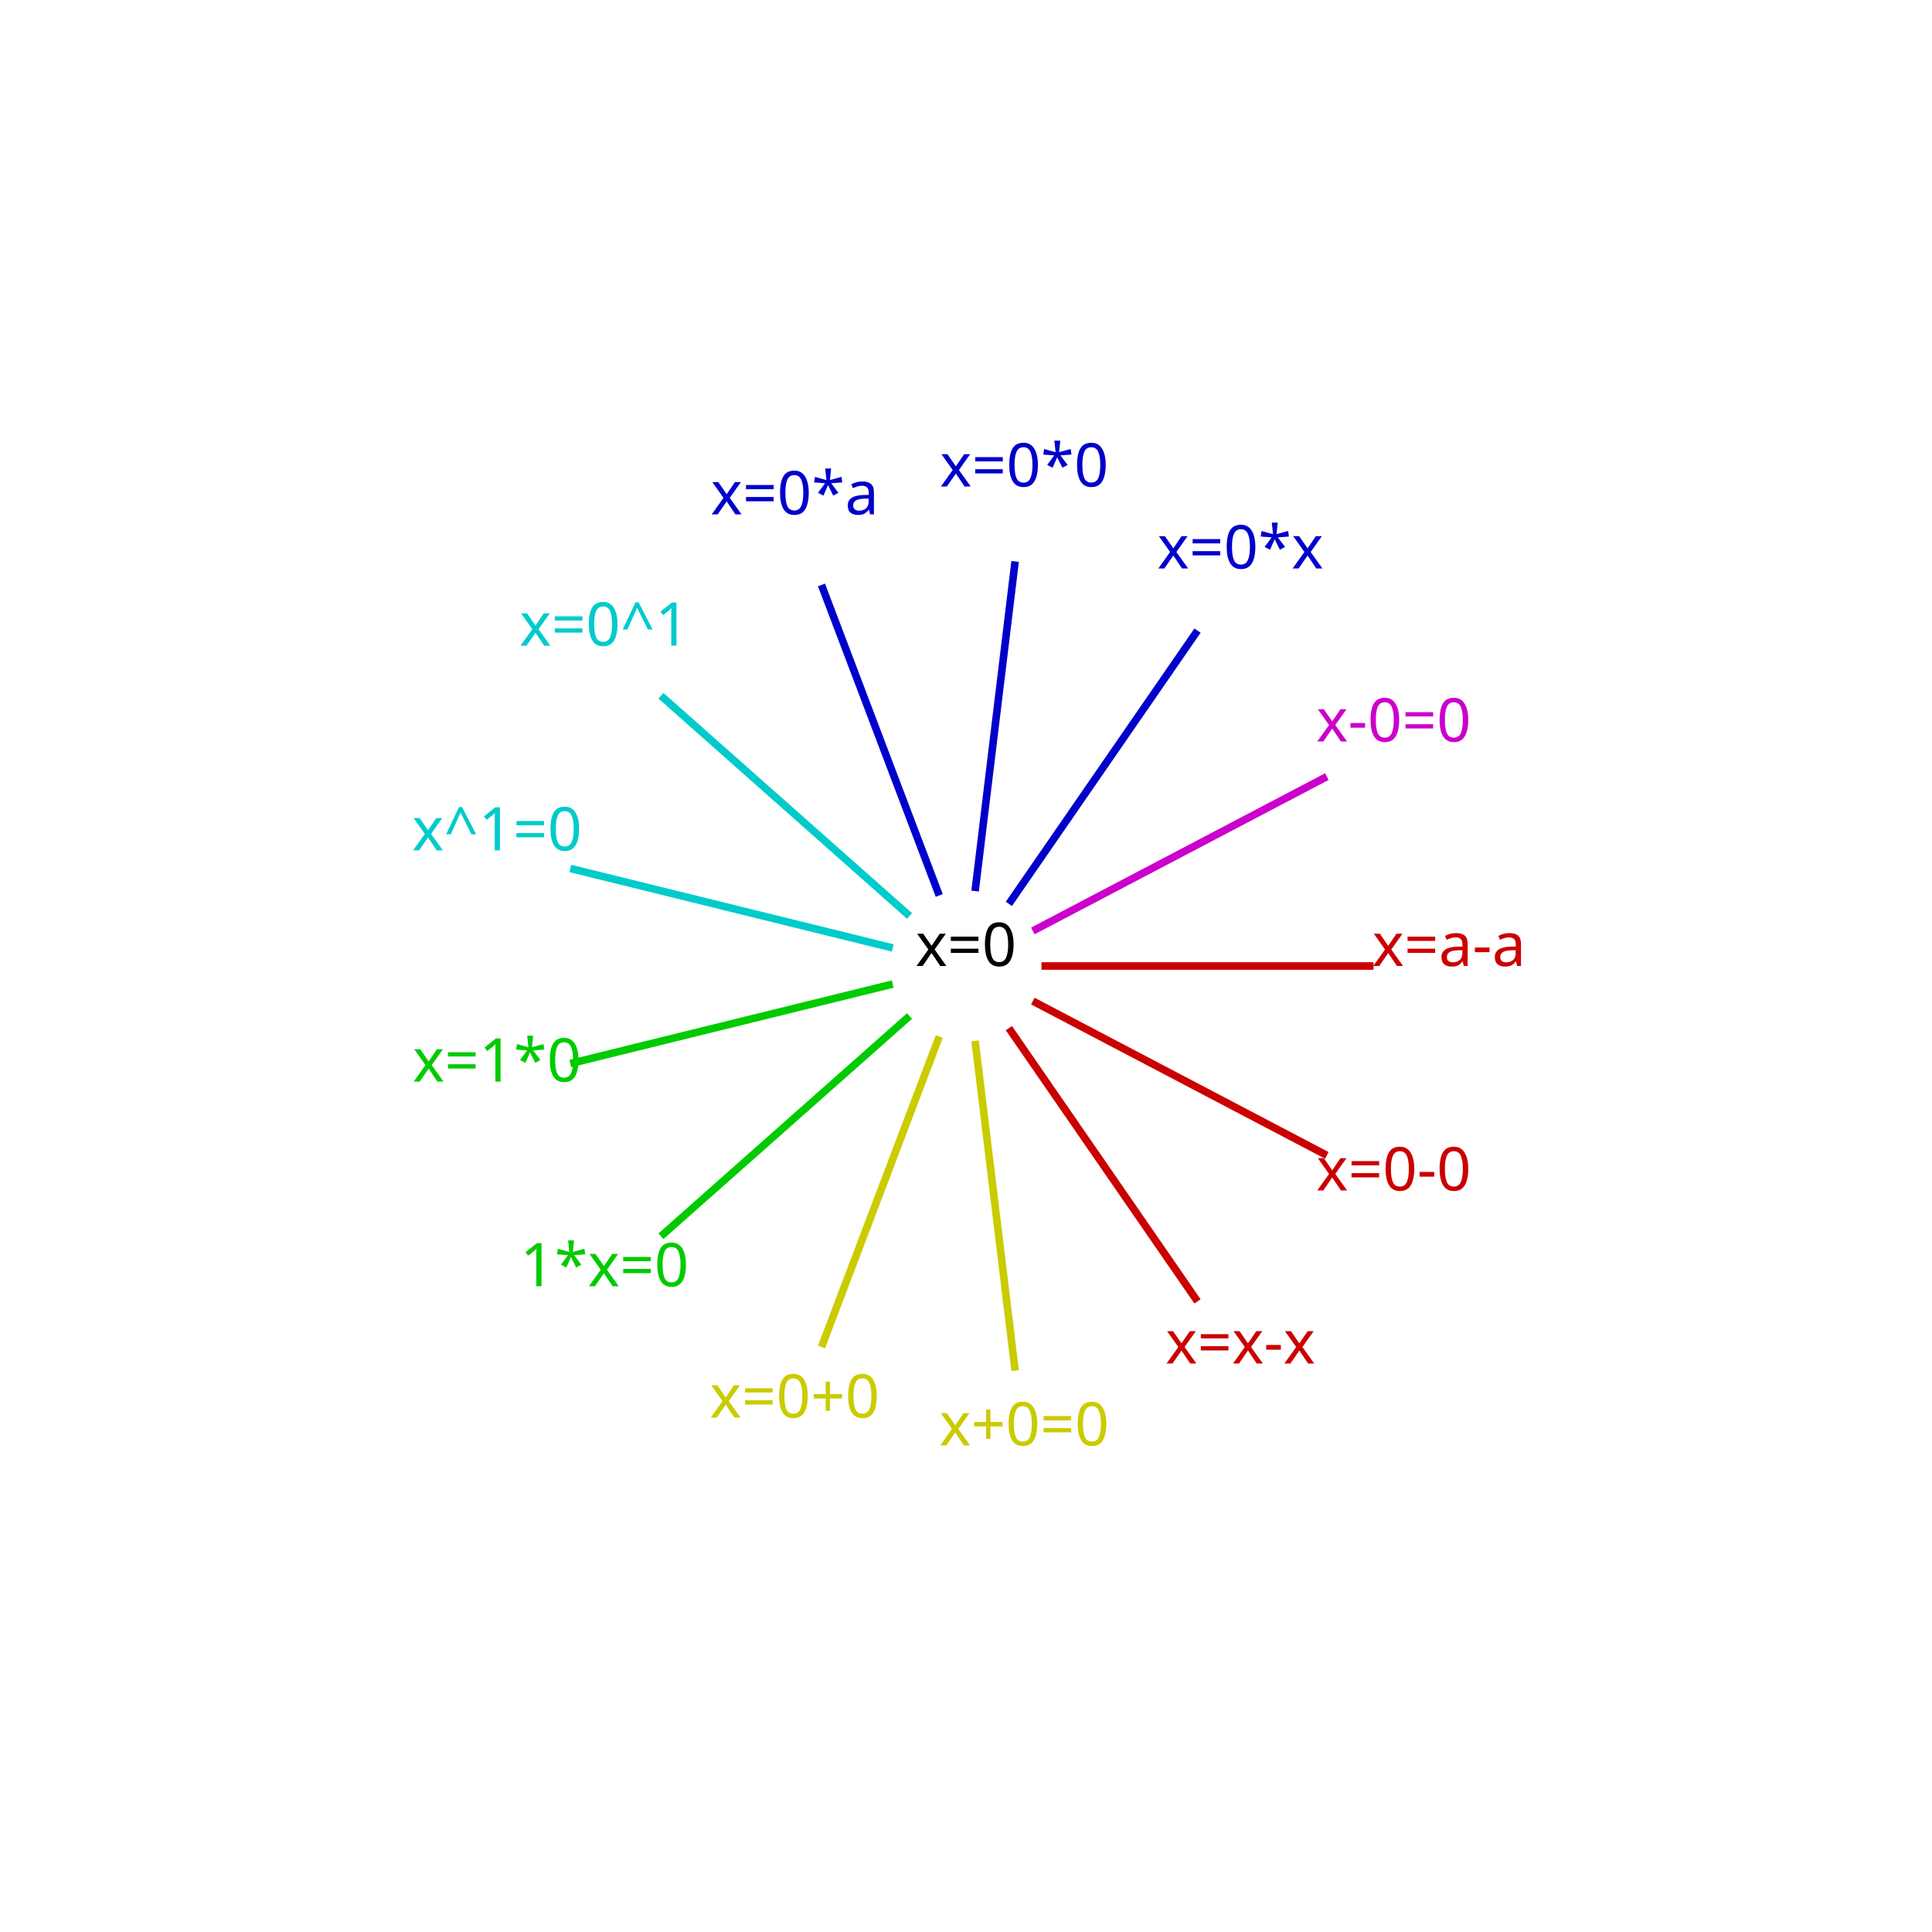
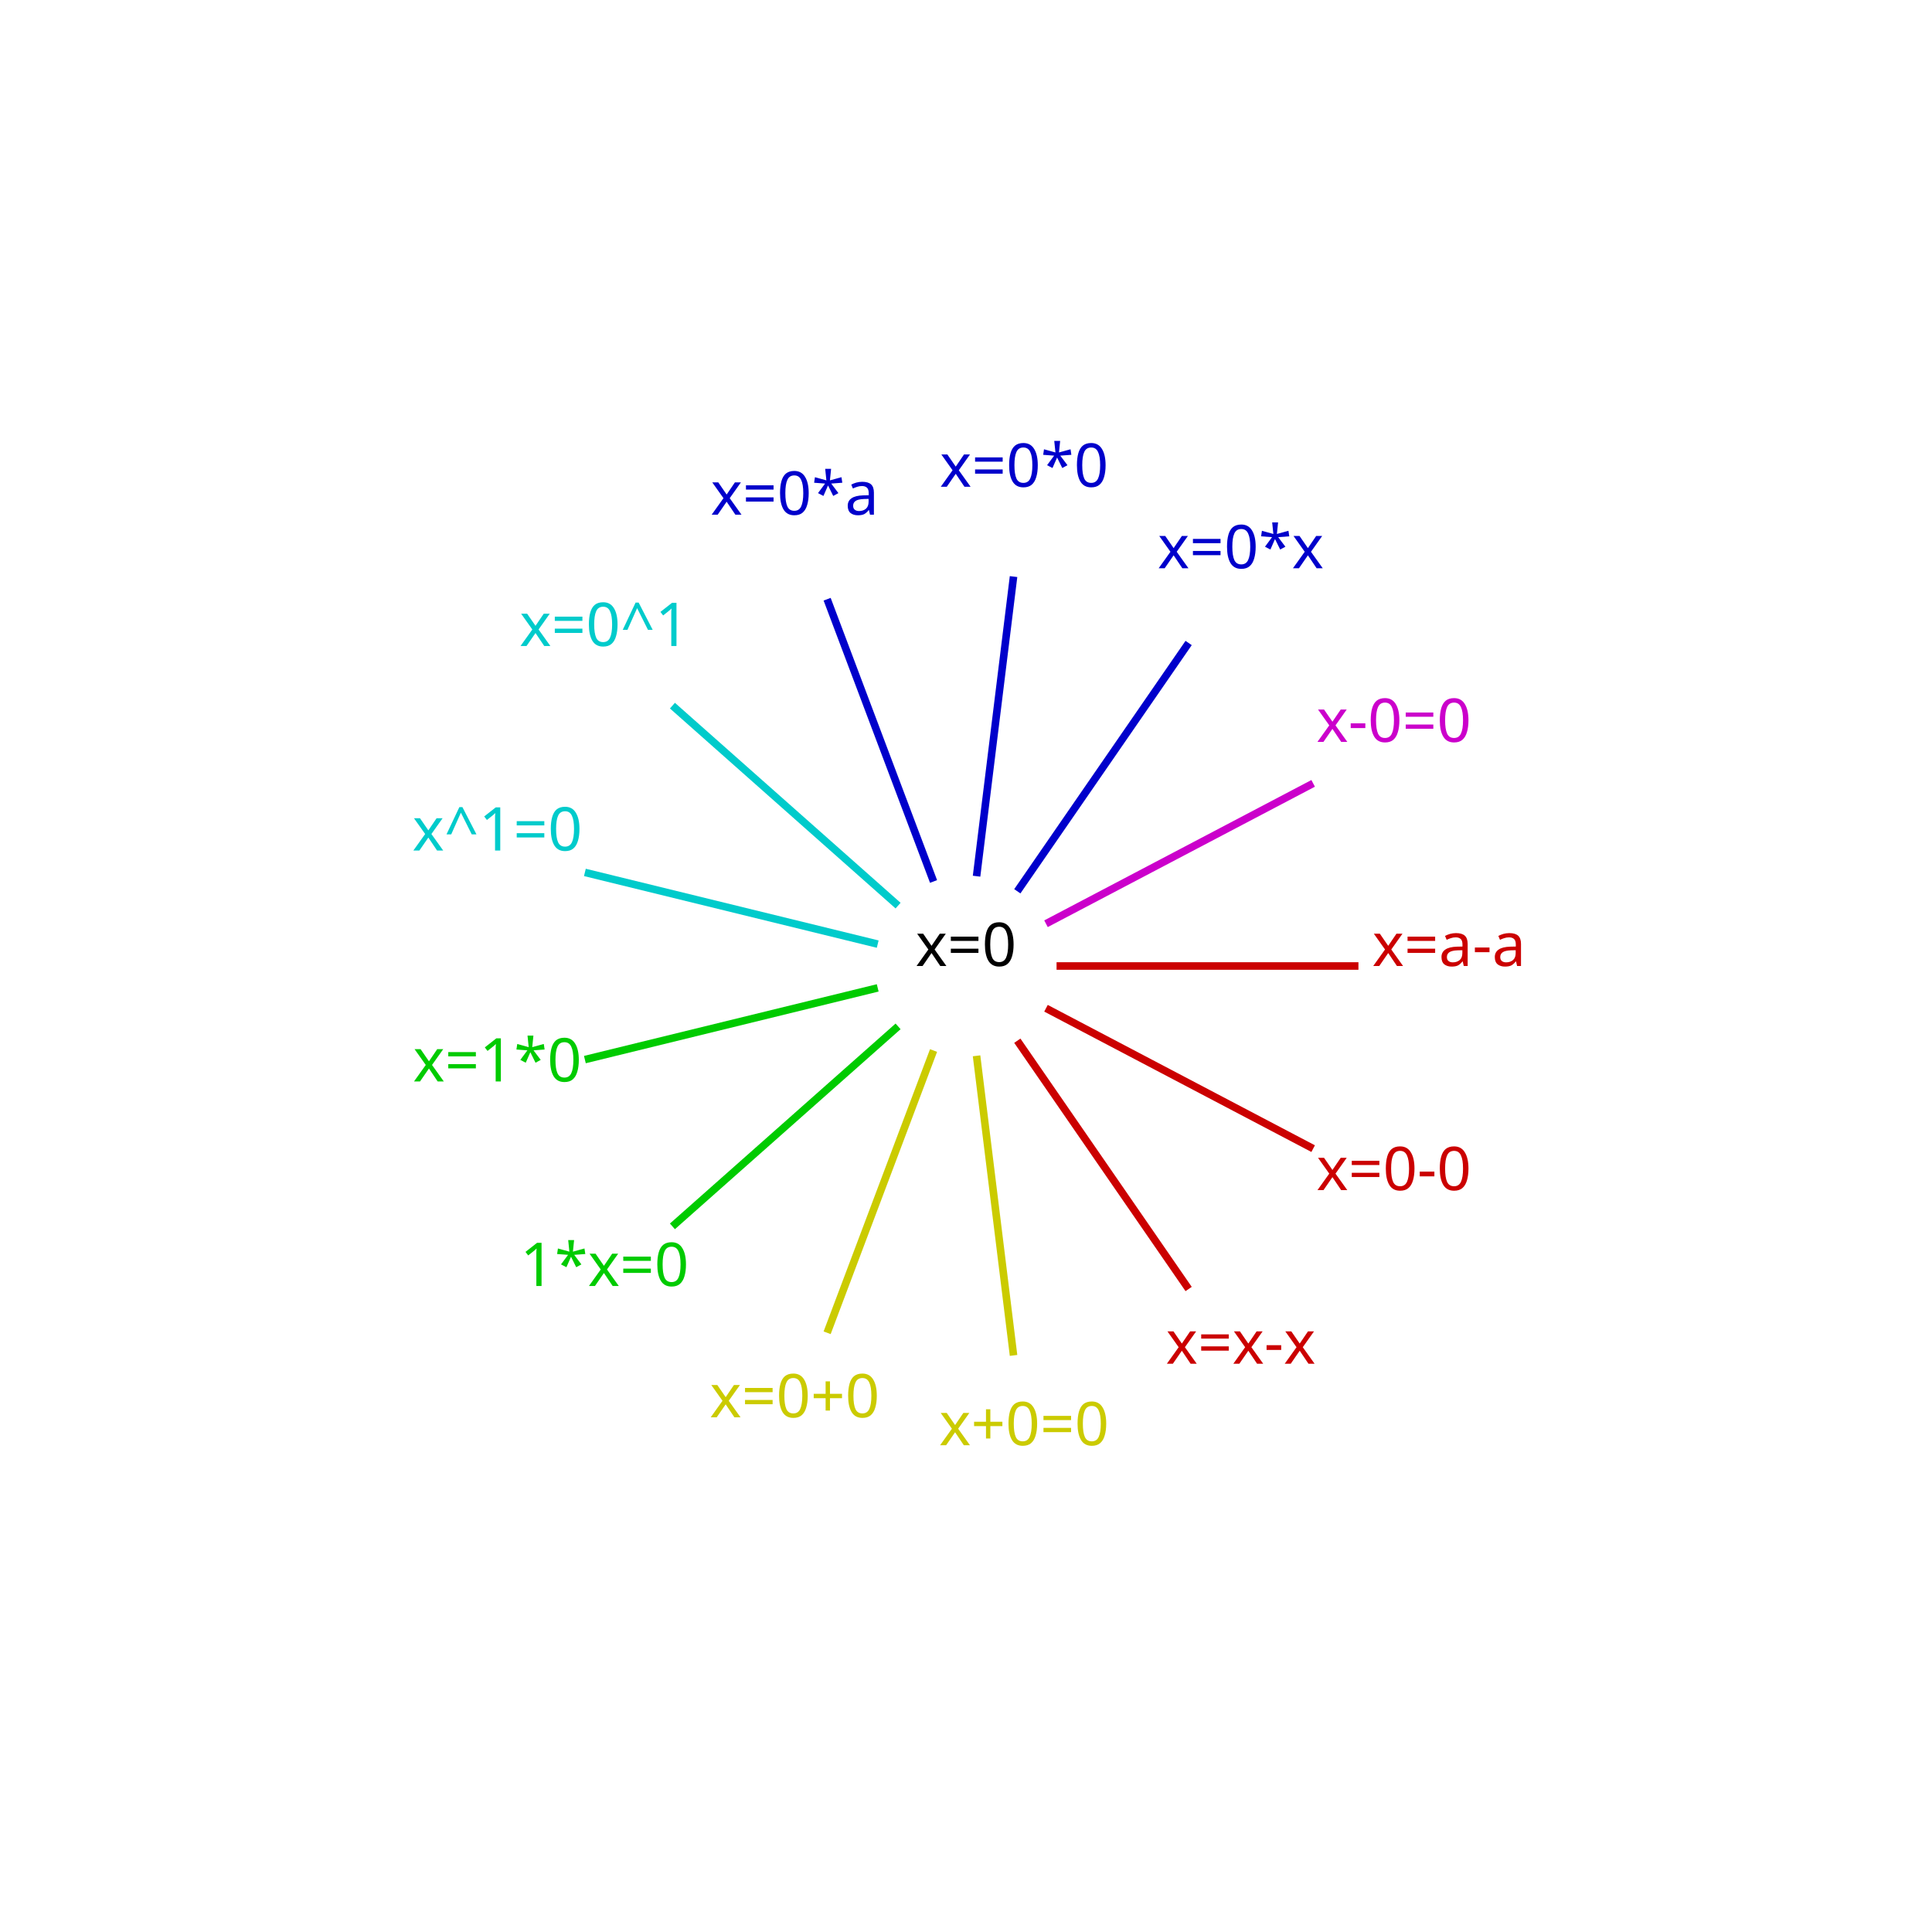
<svg xmlns="http://www.w3.org/2000/svg" viewBox="0 0 256 256">
  <style>
-     .rule_0 {
- fill: rgb(203.423, 0, 0);
- }
-     line.rule_0 {
- stroke: rgb(203.423, 0, 0);
- }
-     .rule_1 {
- fill: rgb(203.423, 203.423, 0);
- }
-     line.rule_1 {
- stroke: rgb(203.423, 203.423, 0);
- }
-     .rule_2 {
- fill: rgb(0, 203.423, 0);
- }
-     line.rule_2 {
- stroke: rgb(0, 203.423, 0);
- }
-     .rule_3 {
- fill: rgb(0, 203.423, 203.423);
- }
-     line.rule_3 {
- stroke: rgb(0, 203.423, 203.423);
- }
-     .rule_4 {
- fill: rgb(0, 0, 203.423);
- }
-     line.rule_4 {
- stroke: rgb(0, 0, 203.423);
- }
-     .rule_5 {
- fill: rgb(203.423, 0, 203.423);
- }
-     line.rule_5 {
- stroke: rgb(203.423, 0, 203.423);
- }
-   </style>
-   <text class="rule_0" alignment-baseline="middle" font-size="8" font-family="sans-serif" text-anchor="middle" x="192" y="128">x=a-a</text>
-   <line class="rule_0" x1="138" y1="128" x2="182" y2="128" stroke-width="1" />
-   <text class="rule_0" alignment-baseline="middle" font-size="8" font-family="sans-serif" text-anchor="middle" x="184.669" y="157.742">x=0-0</text>
-   <line class="rule_0" x1="136.855" y1="132.647" x2="175.815" y2="153.095" stroke-width="1" />
-   <text class="rule_0" alignment-baseline="middle" font-size="8" font-family="sans-serif" text-anchor="middle" x="164.356" y="180.671">x=x-x</text>
-   <line class="rule_0" x1="133.681" y1="136.23" x2="158.675" y2="172.441" stroke-width="1" />
-   <text class="rule_1" alignment-baseline="middle" font-size="8" font-family="sans-serif" text-anchor="middle" x="135.714" y="191.533">x+0=0</text>
-   <line class="rule_1" x1="129.205" y1="137.927" x2="134.509" y2="181.606" stroke-width="1" />
-   <text class="rule_1" alignment-baseline="middle" font-size="8" font-family="sans-serif" text-anchor="middle" x="105.305" y="187.841">x=0+0</text>
-   <line class="rule_1" x1="124.454" y1="137.35" x2="108.851" y2="178.491" stroke-width="1" />
-   <text class="rule_2" alignment-baseline="middle" font-size="8" font-family="sans-serif" text-anchor="middle" x="80.095" y="170.44">1*x=0</text>
-   <line class="rule_2" x1="120.515" y1="134.631" x2="87.58" y2="163.809" stroke-width="1" />
-   <text class="rule_2" alignment-baseline="middle" font-size="8" font-family="sans-serif" text-anchor="middle" x="65.86" y="143.316">x=1*0</text>
-   <line class="rule_2" x1="118.291" y1="130.393" x2="75.569" y2="140.923" stroke-width="1" />
-   <text class="rule_3" alignment-baseline="middle" font-size="8" font-family="sans-serif" text-anchor="middle" x="65.86" y="112.684">x^1=0</text>
-   <line class="rule_3" x1="118.291" y1="125.607" x2="75.569" y2="115.077" stroke-width="1" />
-   <text class="rule_3" alignment-baseline="middle" font-size="8" font-family="sans-serif" text-anchor="middle" x="80.095" y="85.56">x=0^1</text>
-   <line class="rule_3" x1="120.515" y1="121.369" x2="87.58" y2="92.191" stroke-width="1" />
-   <text class="rule_4" alignment-baseline="middle" font-size="8" font-family="sans-serif" text-anchor="middle" x="105.305" y="68.159">x=0*a</text>
-   <line class="rule_4" x1="124.454" y1="118.65" x2="108.851" y2="77.509" stroke-width="1" />
-   <text class="rule_4" alignment-baseline="middle" font-size="8" font-family="sans-serif" text-anchor="middle" x="135.714" y="64.467">x=0*0</text>
-   <line class="rule_4" x1="129.205" y1="118.073" x2="134.509" y2="74.394" stroke-width="1" />
-   <text class="rule_4" alignment-baseline="middle" font-size="8" font-family="sans-serif" text-anchor="middle" x="164.356" y="75.329">x=0*x</text>
-   <line class="rule_4" x1="133.681" y1="119.77" x2="158.675" y2="83.559" stroke-width="1" />
-   <text class="rule_5" alignment-baseline="middle" font-size="8" font-family="sans-serif" text-anchor="middle" x="184.669" y="98.258">x-0=0</text>
-   <line class="rule_5" x1="136.855" y1="123.353" x2="175.815" y2="102.905" stroke-width="1" />
-   <text class="black" alignment-baseline="middle" font-size="8" font-family="sans-serif" text-anchor="middle" x="128" y="128">x=0</text>
+     .rule-0 {
+       fill: rgb(203, 0, 0);
+     }
+     line.rule-0 {
+       stroke: rgb(203, 0, 0);
+     }
+     .rule-1 {
+       fill: rgb(203, 203, 0);
+     }
+     line.rule-1 {
+       stroke: rgb(203, 203, 0);
+     }
+     .rule-2 {
+       fill: rgb(0, 203, 0);
+     }
+     line.rule-2 {
+       stroke: rgb(0, 203, 0);
+     }
+     .rule-3 {
+       fill: rgb(0, 203, 203);
+     }
+     line.rule-3 {
+       stroke: rgb(0, 203, 203);
+     }
+     .rule-4 {
+       fill: rgb(0, 0, 203);
+     }
+     line.rule-4 {
+       stroke: rgb(0, 0, 203);
+     }
+     .rule-5 {
+       fill: rgb(203, 0, 203);
+     }
+     line.rule-5 {
+       stroke: rgb(203, 0, 203);
+     }
+     </style>
+   <text class="rule-0" alignment-baseline="middle" font-size="8" font-family="sans-serif" text-anchor="middle" x="192.0" y="128.0">x=a-a</text>
+   <line class="rule-0" x1="140.0" y1="128.0" x2="180.0" y2="128.0" stroke-width="1" />
+   <text class="rule-0" alignment-baseline="middle" font-size="8" font-family="sans-serif" text-anchor="middle" x="184.7" y="157.7">x=0-0</text>
+   <line class="rule-0" x1="138.6" y1="133.6" x2="174.0" y2="152.2" stroke-width="1" />
+   <text class="rule-0" alignment-baseline="middle" font-size="8" font-family="sans-serif" text-anchor="middle" x="164.4" y="180.7">x=x-x</text>
+   <line class="rule-0" x1="134.8" y1="137.9" x2="157.5" y2="170.8" stroke-width="1" />
+   <text class="rule-1" alignment-baseline="middle" font-size="8" font-family="sans-serif" text-anchor="middle" x="135.7" y="191.5">x+0=0</text>
+   <line class="rule-1" x1="129.4" y1="139.9" x2="134.3" y2="179.6" stroke-width="1" />
+   <text class="rule-1" alignment-baseline="middle" font-size="8" font-family="sans-serif" text-anchor="middle" x="105.3" y="187.8">x=0+0</text>
+   <line class="rule-1" x1="123.7" y1="139.2" x2="109.6" y2="176.6" stroke-width="1" />
+   <text class="rule-2" alignment-baseline="middle" font-size="8" font-family="sans-serif" text-anchor="middle" x="80.1" y="170.4">1*x=0</text>
+   <line class="rule-2" x1="119.0" y1="136.0" x2="89.1" y2="162.5" stroke-width="1" />
+   <text class="rule-2" alignment-baseline="middle" font-size="8" font-family="sans-serif" text-anchor="middle" x="65.9" y="143.3">x=1*0</text>
+   <line class="rule-2" x1="116.3" y1="130.9" x2="77.5" y2="140.4" stroke-width="1" />
+   <text class="rule-3" alignment-baseline="middle" font-size="8" font-family="sans-serif" text-anchor="middle" x="65.9" y="112.7">x^1=0</text>
+   <line class="rule-3" x1="116.3" y1="125.1" x2="77.5" y2="115.6" stroke-width="1" />
+   <text class="rule-3" alignment-baseline="middle" font-size="8" font-family="sans-serif" text-anchor="middle" x="80.1" y="85.6">x=0^1</text>
+   <line class="rule-3" x1="119.0" y1="120.0" x2="89.1" y2="93.5" stroke-width="1" />
+   <text class="rule-4" alignment-baseline="middle" font-size="8" font-family="sans-serif" text-anchor="middle" x="105.3" y="68.2">x=0*a</text>
+   <line class="rule-4" x1="123.7" y1="116.8" x2="109.6" y2="79.4" stroke-width="1" />
+   <text class="rule-4" alignment-baseline="middle" font-size="8" font-family="sans-serif" text-anchor="middle" x="135.7" y="64.5">x=0*0</text>
+   <line class="rule-4" x1="129.4" y1="116.1" x2="134.3" y2="76.4" stroke-width="1" />
+   <text class="rule-4" alignment-baseline="middle" font-size="8" font-family="sans-serif" text-anchor="middle" x="164.4" y="75.3">x=0*x</text>
+   <line class="rule-4" x1="134.8" y1="118.1" x2="157.5" y2="85.2" stroke-width="1" />
+   <text class="rule-5" alignment-baseline="middle" font-size="8" font-family="sans-serif" text-anchor="middle" x="184.7" y="98.3">x-0=0</text>
+   <line class="rule-5" x1="138.6" y1="122.4" x2="174.0" y2="103.8" stroke-width="1" />
+   <text class="black" alignment-baseline="middle" font-size="8" font-family="sans-serif" text-anchor="middle" x="128.0" y="128.0">x=0</text>
</svg>
